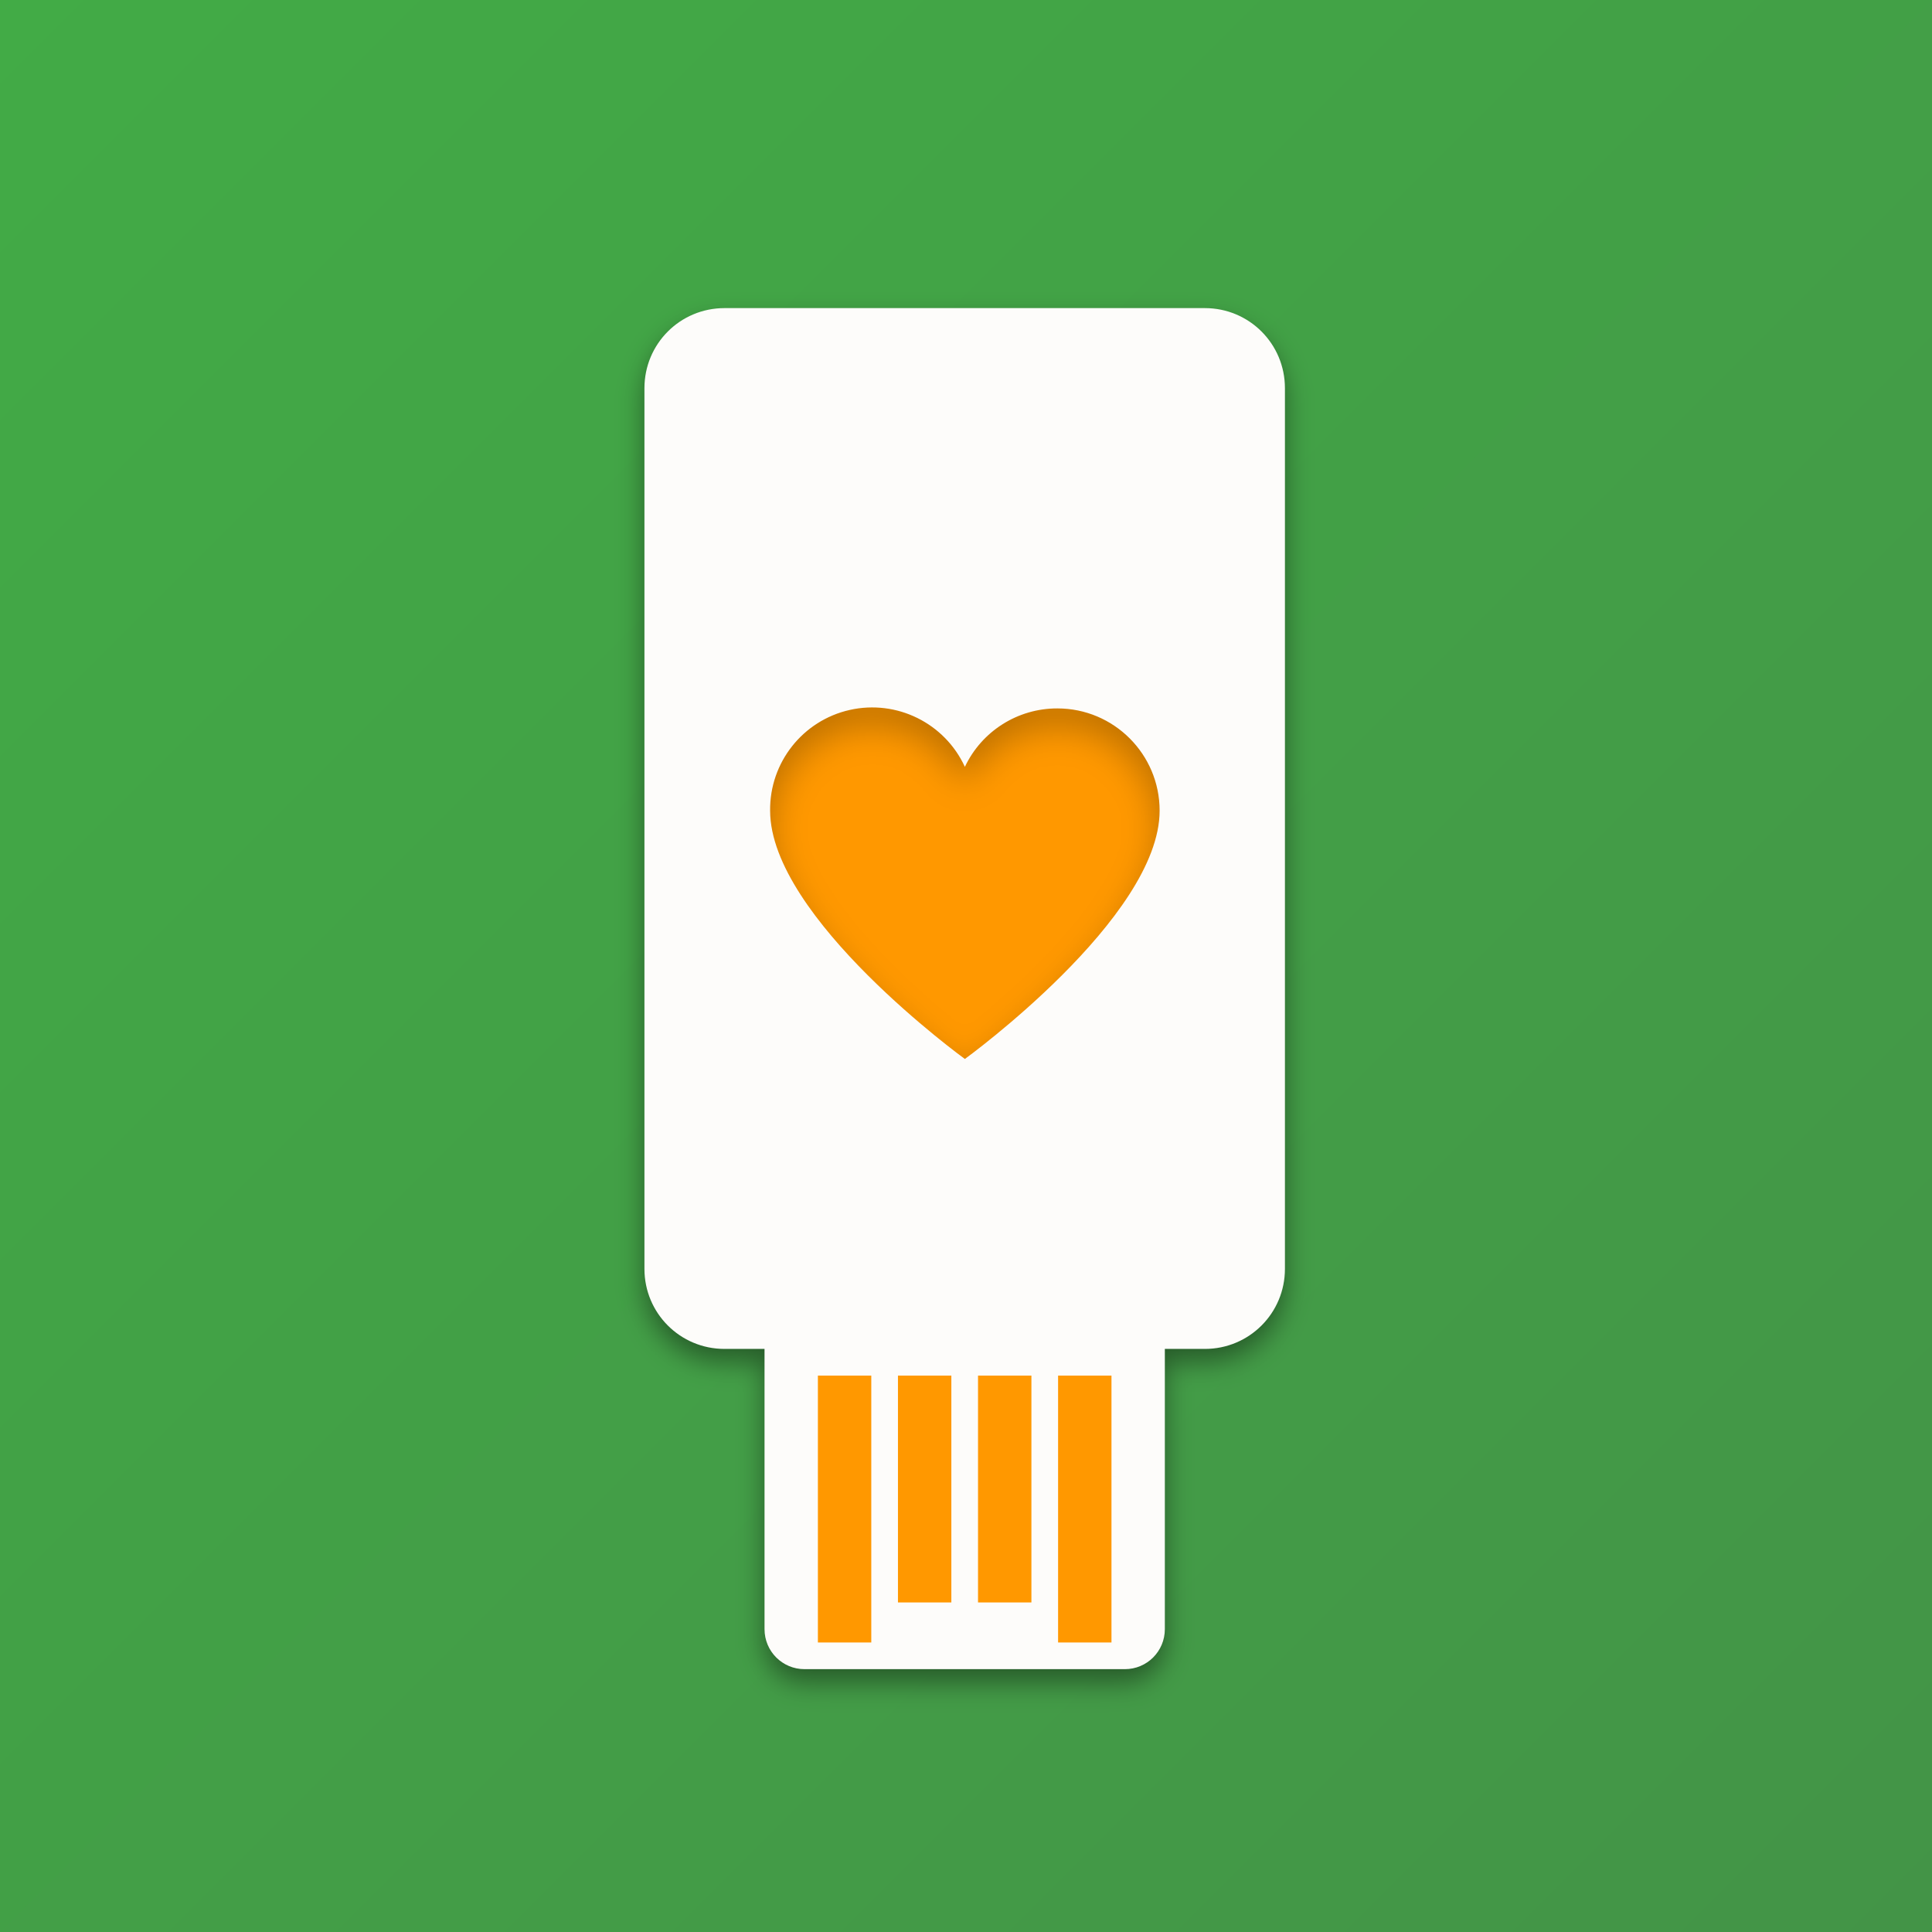
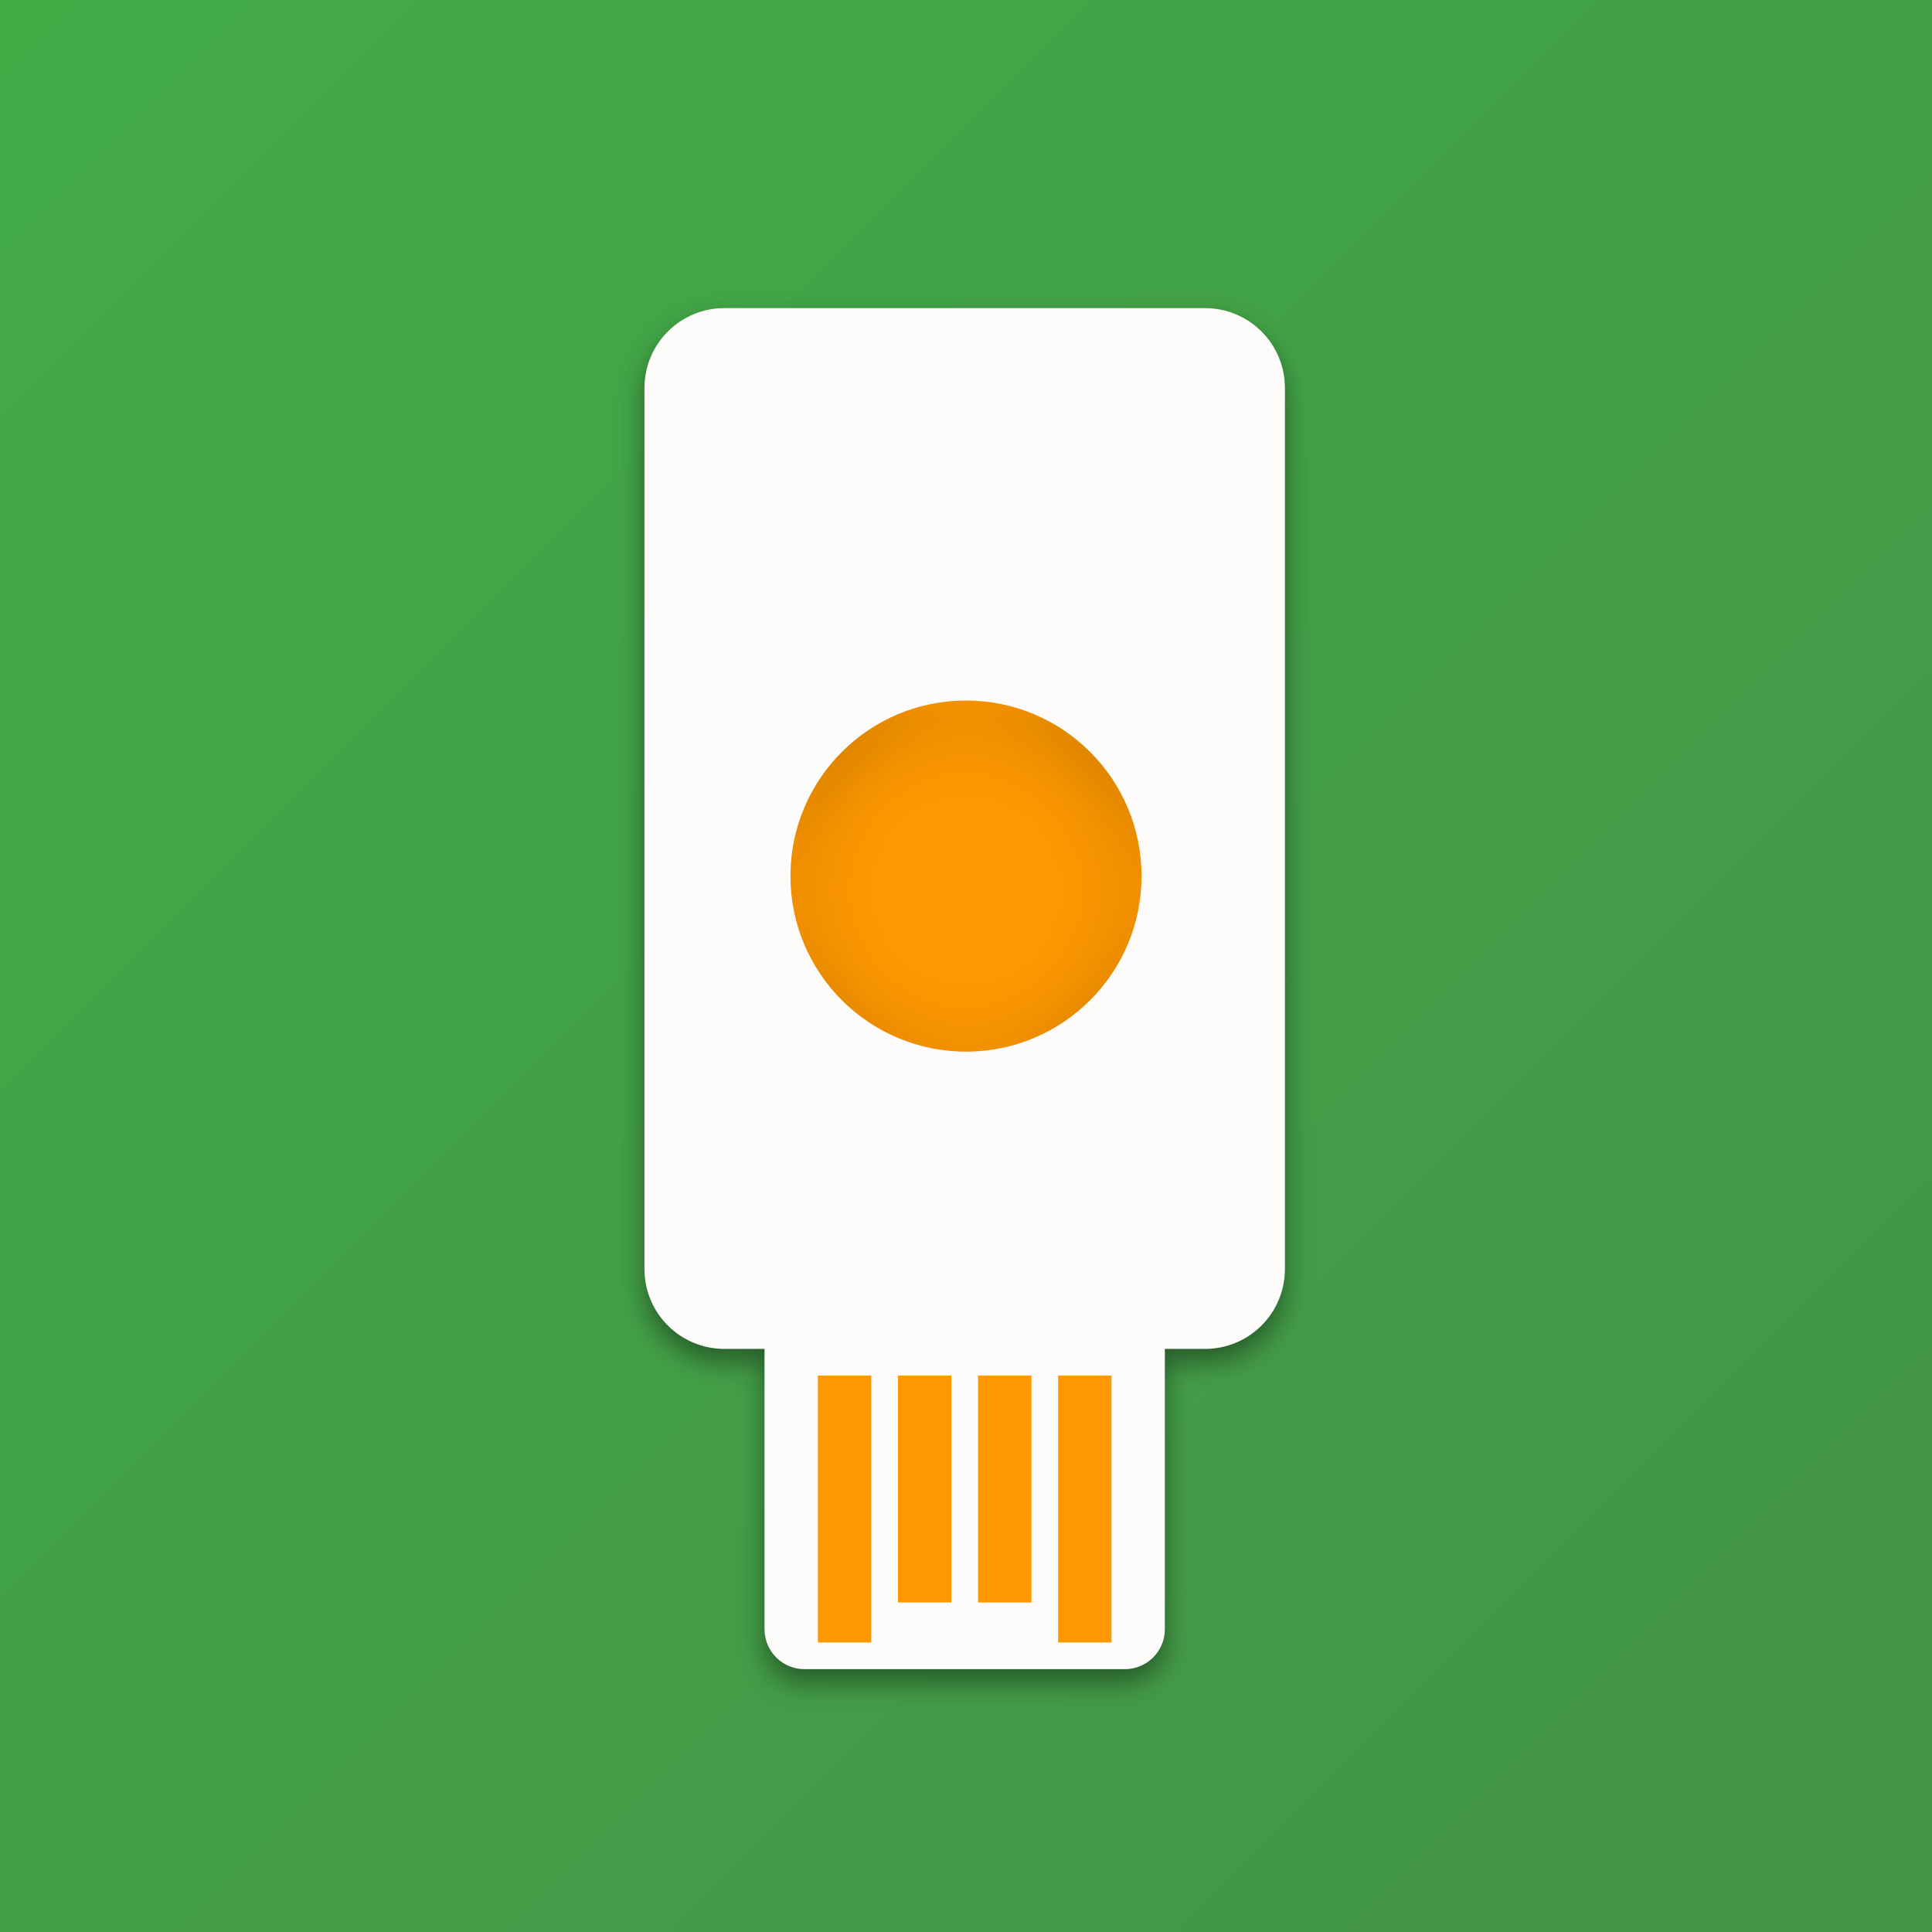
<svg xmlns="http://www.w3.org/2000/svg" xmlns:xlink="http://www.w3.org/1999/xlink" width="512" height="512" viewBox="0 0 135.467 135.467" version="1.1" id="svg3912">
  <defs id="defs3906">
    <clipPath clipPathUnits="userSpaceOnUse" id="clipPath28">
      <path d="M 0,807 H 712 V 0 H 0 Z" id="path26" />
    </clipPath>
    <mask maskUnits="userSpaceOnUse" x="0" y="0" width="1" height="1" id="mask42">
      <g id="g58">
        <g clip-path="url(#clipPath36)" id="g56">
          <path d="m 163.75,548.25 h 384.5 v -384.5 h -384.5 z" style="fill:#000000;fill-opacity:1;fill-rule:nonzero;stroke:none" id="path44" />
          <g id="g54">
            <g id="g46" />
            <g id="g52">
              <g clip-path="url(#clipPath40)" id="g50">
                <path d="M 99.917,612.083 H 612.586 V 99.414 H 99.917 Z" style="fill:#ffffff;fill-opacity:1;fill-rule:nonzero;stroke:none" id="path48" />
              </g>
            </g>
          </g>
        </g>
      </g>
    </mask>
    <clipPath clipPathUnits="userSpaceOnUse" id="clipPath36">
      <path d="m 163.75,548.25 h 384.5 v -384.5 h -384.5 z" id="path34" />
    </clipPath>
    <clipPath clipPathUnits="userSpaceOnUse" id="clipPath40">
      <path d="m 163.75,548.25 h 384.5 v -384.5 h -384.5 z" id="path38" />
    </clipPath>
    <clipPath clipPathUnits="userSpaceOnUse" id="clipPath66">
      <path d="m 163.75,548.25 h 384.5 v -384.5 h -384.5 z" id="path64" />
    </clipPath>
    <clipPath clipPathUnits="userSpaceOnUse" id="clipPath70">
      <path d="M 164,548 H 548 V 164 H 164 Z" id="path68" />
    </clipPath>
    <clipPath clipPathUnits="userSpaceOnUse" id="clipPath74">
      <path d="M 164.066,547.968 H 547.999 V 163.956 H 164.066 Z" id="path72" />
    </clipPath>
    <clipPath clipPathUnits="userSpaceOnUse" id="clipPath78">
      <path d="M 164.02,547.93 H 547.835 V 164.176 H 164.02 Z" id="path76" />
    </clipPath>
    <clipPath clipPathUnits="userSpaceOnUse" id="clipPath82">
      <path d="m 299.75,548.25 h 0.5 v -384.5 h -0.5 z" id="path80" />
    </clipPath>
    <clipPath clipPathUnits="userSpaceOnUse" id="clipPath86">
      <path d="m 355.75,548.25 h 0.5 v -384.5 h -0.5 z" id="path84" />
    </clipPath>
    <clipPath clipPathUnits="userSpaceOnUse" id="clipPath90">
      <path d="m 411.83,548.25 h 0.5 v -384.5 h -0.5 z" id="path88" />
    </clipPath>
    <clipPath clipPathUnits="userSpaceOnUse" id="clipPath94">
      <path d="m 163.9,412.1 h 383.933 v -0.2 H 163.9 Z" id="path92" />
    </clipPath>
    <clipPath clipPathUnits="userSpaceOnUse" id="clipPath98">
      <path d="m 163.9,356.1 h 383.933 v -0.2 H 163.9 Z" id="path96" />
    </clipPath>
    <clipPath clipPathUnits="userSpaceOnUse" id="clipPath102">
      <path d="m 163.75,300.25 h 384.233 v -0.5 H 163.75 Z" id="path100" />
    </clipPath>
    <filter style="color-interpolation-filters:sRGB" id="filter6016-3-1">
      <feFlood flood-opacity="0.239" flood-color="rgb(0,0,0)" result="flood" id="feFlood6018-5-8" />
      <feComposite in="flood" in2="SourceGraphic" operator="in" result="composite1" id="feComposite6020-6-7" />
      <feGaussianBlur in="composite1" stdDeviation="2" result="blur" id="feGaussianBlur6022-2-9" />
      <feOffset dx="0" dy="4" result="offset" id="feOffset6024-9-2" />
      <feComposite in="SourceGraphic" in2="offset" operator="over" result="fbSourceGraphic" id="feComposite6026-1-0" />
      <feColorMatrix result="fbSourceGraphicAlpha" in="fbSourceGraphic" values="0 0 0 -1 0 0 0 0 -1 0 0 0 0 -1 0 0 0 0 1 0" id="feColorMatrix6028-2-2" />
      <feFlood id="feFlood6030-7-3" flood-opacity="0.122" flood-color="rgb(0,0,0)" result="flood" in="fbSourceGraphic" />
      <feComposite id="feComposite6032-0-7" in2="fbSourceGraphic" in="flood" operator="in" result="composite1" />
      <feGaussianBlur id="feGaussianBlur6034-9-5" in="composite1" stdDeviation="2" result="blur" />
      <feOffset id="feOffset6036-3-9" dx="0" dy="0" result="offset" />
      <feComposite id="feComposite6038-6-2" in2="offset" in="fbSourceGraphic" operator="over" result="composite2" />
    </filter>
    <filter style="color-interpolation-filters:sRGB" id="filter4160">
      <feFlood flood-opacity="0.239" flood-color="rgb(0,0,0)" result="flood" id="feFlood4138" />
      <feComposite in="flood" in2="SourceGraphic" operator="in" result="composite1" id="feComposite4140" />
      <feGaussianBlur in="composite1" stdDeviation="2" result="blur" id="feGaussianBlur4142" />
      <feOffset dx="0" dy="4" result="offset" id="feOffset4144" />
      <feComposite in="SourceGraphic" in2="offset" operator="over" result="fbSourceGraphic" id="feComposite4146" />
      <feColorMatrix result="fbSourceGraphicAlpha" in="fbSourceGraphic" values="0 0 0 -1 0 0 0 0 -1 0 0 0 0 -1 0 0 0 0 1 0" id="feColorMatrix4148" />
      <feFlood id="feFlood4150" flood-opacity="0.122" flood-color="rgb(0,0,0)" result="flood" in="fbSourceGraphic" />
      <feComposite id="feComposite4152" in2="fbSourceGraphic" in="flood" operator="in" result="composite1" />
      <feGaussianBlur id="feGaussianBlur4154" in="composite1" stdDeviation="2" result="blur" />
      <feOffset id="feOffset4156" dx="0" dy="0" result="offset" />
      <feComposite id="feComposite4158" in2="offset" in="fbSourceGraphic" operator="over" result="composite2" />
    </filter>
    <filter style="color-interpolation-filters:sRGB" id="filter4184">
      <feFlood flood-opacity="0.239" flood-color="rgb(0,0,0)" result="flood" id="feFlood4162" />
      <feComposite in="flood" in2="SourceGraphic" operator="in" result="composite1" id="feComposite4164" />
      <feGaussianBlur in="composite1" stdDeviation="2" result="blur" id="feGaussianBlur4166" />
      <feOffset dx="0" dy="4" result="offset" id="feOffset4168" />
      <feComposite in="SourceGraphic" in2="offset" operator="over" result="fbSourceGraphic" id="feComposite4170" />
      <feColorMatrix result="fbSourceGraphicAlpha" in="fbSourceGraphic" values="0 0 0 -1 0 0 0 0 -1 0 0 0 0 -1 0 0 0 0 1 0" id="feColorMatrix4172" />
      <feFlood id="feFlood4174" flood-opacity="0.122" flood-color="rgb(0,0,0)" result="flood" in="fbSourceGraphic" />
      <feComposite id="feComposite4176" in2="fbSourceGraphic" in="flood" operator="in" result="composite1" />
      <feGaussianBlur id="feGaussianBlur4178" in="composite1" stdDeviation="2" result="blur" />
      <feOffset id="feOffset4180" dx="0" dy="0" result="offset" />
      <feComposite id="feComposite4182" in2="offset" in="fbSourceGraphic" operator="over" result="composite2" />
    </filter>
    <clipPath clipPathUnits="userSpaceOnUse" id="clipPath28-7">
      <path d="M 0,807 H 712 V 0 H 0 Z" id="path26-3" />
    </clipPath>
    <mask maskUnits="userSpaceOnUse" x="0" y="0" width="1" height="1" id="mask42-6">
      <g id="g58-1">
        <g clip-path="url(#clipPath36-8)" id="g56-2">
          <path d="m 163.75,548.25 h 384.5 v -384.5 h -384.5 z" style="fill:#000000;fill-opacity:1;fill-rule:nonzero;stroke:none" id="path44-9" />
          <g id="g54-3">
            <g id="g46-1" />
            <g id="g52-9">
              <g clip-path="url(#clipPath40-5)" id="g50-4">
                <path d="M 99.917,612.083 H 612.586 V 99.414 H 99.917 Z" style="fill:#ffffff;fill-opacity:1;fill-rule:nonzero;stroke:none" id="path48-7" />
              </g>
            </g>
          </g>
        </g>
      </g>
    </mask>
    <clipPath clipPathUnits="userSpaceOnUse" id="clipPath36-8">
      <path d="m 163.75,548.25 h 384.5 v -384.5 h -384.5 z" id="path34-4" />
    </clipPath>
    <clipPath clipPathUnits="userSpaceOnUse" id="clipPath40-5">
      <path d="m 163.75,548.25 h 384.5 v -384.5 h -384.5 z" id="path38-0" />
    </clipPath>
    <clipPath clipPathUnits="userSpaceOnUse" id="clipPath66-3">
      <path d="m 163.75,548.25 h 384.5 v -384.5 h -384.5 z" id="path64-6" />
    </clipPath>
    <clipPath clipPathUnits="userSpaceOnUse" id="clipPath70-1">
      <path d="M 164,548 H 548 V 164 H 164 Z" id="path68-0" />
    </clipPath>
    <clipPath clipPathUnits="userSpaceOnUse" id="clipPath74-6">
      <path d="M 164.066,547.968 H 547.999 V 163.956 H 164.066 Z" id="path72-3" />
    </clipPath>
    <clipPath clipPathUnits="userSpaceOnUse" id="clipPath78-2">
      <path d="M 164.02,547.93 H 547.835 V 164.176 H 164.02 Z" id="path76-0" />
    </clipPath>
    <clipPath clipPathUnits="userSpaceOnUse" id="clipPath82-6">
      <path d="m 299.75,548.25 h 0.5 v -384.5 h -0.5 z" id="path80-1" />
    </clipPath>
    <clipPath clipPathUnits="userSpaceOnUse" id="clipPath86-5">
      <path d="m 355.75,548.25 h 0.5 v -384.5 h -0.5 z" id="path84-5" />
    </clipPath>
    <clipPath clipPathUnits="userSpaceOnUse" id="clipPath90-4">
      <path d="m 411.83,548.25 h 0.5 v -384.5 h -0.5 z" id="path88-7" />
    </clipPath>
    <clipPath clipPathUnits="userSpaceOnUse" id="clipPath94-6">
      <path d="m 163.9,412.1 h 383.933 v -0.2 H 163.9 Z" id="path92-5" />
    </clipPath>
    <clipPath clipPathUnits="userSpaceOnUse" id="clipPath98-6">
      <path d="m 163.9,356.1 h 383.933 v -0.2 H 163.9 Z" id="path96-9" />
    </clipPath>
    <clipPath clipPathUnits="userSpaceOnUse" id="clipPath102-3">
      <path d="m 163.75,300.25 h 384.233 v -0.5 H 163.75 Z" id="path100-7" />
    </clipPath>
    <linearGradient gradientTransform="matrix(1.254321,0,0,1.254321,6.6666667e-7,56.17034)" xlink:href="#linearGradient1672" id="linearGradient1674" x1="0" y1="84" x2="108" y2="192" gradientUnits="userSpaceOnUse" />
    <linearGradient id="linearGradient1672">
      <stop style="stop-color:#42ab46;stop-opacity:1" offset="0" id="stop1668" />
      <stop style="stop-color:#439447;stop-opacity:1" offset="1" id="stop1670" />
    </linearGradient>
    <filter style="color-interpolation-filters:sRGB;" id="filter1061">
      <feFlood flood-opacity="0.498" flood-color="rgb(0,0,0)" result="flood" id="feFlood1051" />
      <feComposite in="flood" in2="SourceGraphic" operator="in" result="composite1" id="feComposite1053" />
      <feGaussianBlur in="composite1" stdDeviation="2" result="blur" id="feGaussianBlur1055" />
      <feOffset dx="4.57967e-15" dy="2" result="offset" id="feOffset1057" />
      <feComposite in="SourceGraphic" in2="offset" operator="over" result="composite2" id="feComposite1059" />
    </filter>
    <filter style="color-interpolation-filters:sRGB;" id="filter1073">
      <feFlood flood-opacity="0.498" flood-color="rgb(0,0,0)" result="flood" id="feFlood1063" />
      <feComposite in="flood" in2="SourceGraphic" operator="in" result="composite1" id="feComposite1065" />
      <feGaussianBlur in="composite1" stdDeviation="2" result="blur" id="feGaussianBlur1067" />
      <feOffset dx="4.57967e-15" dy="2" result="offset" id="feOffset1069" />
      <feComposite in="SourceGraphic" in2="offset" operator="over" result="composite2" id="feComposite1071" />
    </filter>
    <filter style="color-interpolation-filters:sRGB;" id="filter1085">
      <feFlood flood-opacity="0.2" flood-color="rgb(0,0,0)" result="flood" id="feFlood1075" />
      <feComposite in="flood" in2="SourceGraphic" operator="in" result="composite1" id="feComposite1077" />
      <feGaussianBlur in="composite1" stdDeviation="2" result="blur" id="feGaussianBlur1079" />
      <feOffset dx="4.57967e-15" dy="2" result="offset" id="feOffset1081" />
      <feComposite in="SourceGraphic" in2="offset" operator="over" result="fbSourceGraphic" id="feComposite1083" />
      <feColorMatrix result="fbSourceGraphicAlpha" in="fbSourceGraphic" values="0 0 0 -1 0 0 0 0 -1 0 0 0 0 -1 0 0 0 0 1 0" id="feColorMatrix1099" />
      <feFlood id="feFlood1101" flood-opacity="0.2" flood-color="rgb(0,0,0)" result="flood" in="fbSourceGraphic" />
      <feComposite in2="fbSourceGraphic" id="feComposite1103" in="flood" operator="in" result="composite1" />
      <feGaussianBlur id="feGaussianBlur1105" in="composite1" stdDeviation="2" result="blur" />
      <feOffset id="feOffset1107" dx="4.57967e-15" dy="2" result="offset" />
      <feComposite in2="offset" id="feComposite1109" in="fbSourceGraphic" operator="over" result="composite2" />
    </filter>
    <filter style="color-interpolation-filters:sRGB;" id="filter1097">
      <feFlood flood-opacity="0.2" flood-color="rgb(0,0,0)" result="flood" id="feFlood1087" />
      <feComposite in="flood" in2="SourceGraphic" operator="in" result="composite1" id="feComposite1089" />
      <feGaussianBlur in="composite1" stdDeviation="2" result="blur" id="feGaussianBlur1091" />
      <feOffset dx="4.57967e-15" dy="2" result="offset" id="feOffset1093" />
      <feComposite in="SourceGraphic" in2="offset" operator="over" result="fbSourceGraphic" id="feComposite1095" />
      <feColorMatrix result="fbSourceGraphicAlpha" in="fbSourceGraphic" values="0 0 0 -1 0 0 0 0 -1 0 0 0 0 -1 0 0 0 0 1 0" id="feColorMatrix1111" />
      <feFlood id="feFlood1113" flood-opacity="0.2" flood-color="rgb(0,0,0)" result="flood" in="fbSourceGraphic" />
      <feComposite in2="fbSourceGraphic" id="feComposite1115" in="flood" operator="in" result="composite1" />
      <feGaussianBlur id="feGaussianBlur1117" in="composite1" stdDeviation="2" result="blur" />
      <feOffset id="feOffset1119" dx="4.57967e-15" dy="2" result="offset" />
      <feComposite in2="offset" id="feComposite1121" in="fbSourceGraphic" operator="over" result="composite2" />
    </filter>
    <filter style="color-interpolation-filters:sRGB;" id="filter1133">
      <feFlood flood-opacity="0.2" flood-color="rgb(0,0,0)" result="flood" id="feFlood1123" />
      <feComposite in="flood" in2="SourceGraphic" operator="in" result="composite1" id="feComposite1125" />
      <feGaussianBlur in="composite1" stdDeviation="2" result="blur" id="feGaussianBlur1127" />
      <feOffset dx="4.57967e-15" dy="2" result="offset" id="feOffset1129" />
      <feComposite in="SourceGraphic" in2="offset" operator="over" result="fbSourceGraphic" id="feComposite1131" />
      <feColorMatrix result="fbSourceGraphicAlpha" in="fbSourceGraphic" values="0 0 0 -1 0 0 0 0 -1 0 0 0 0 -1 0 0 0 0 1 0" id="feColorMatrix1147" />
      <feFlood id="feFlood1149" flood-opacity="0.2" flood-color="rgb(0,0,0)" result="flood" in="fbSourceGraphic" />
      <feComposite in2="fbSourceGraphic" id="feComposite1151" in="flood" operator="in" result="composite1" />
      <feGaussianBlur id="feGaussianBlur1153" in="composite1" stdDeviation="2" result="blur" />
      <feOffset id="feOffset1155" dx="4.57967e-15" dy="2" result="offset" />
      <feComposite in2="offset" id="feComposite1157" in="fbSourceGraphic" operator="over" result="composite2" />
    </filter>
    <filter style="color-interpolation-filters:sRGB;" id="filter1145">
      <feFlood flood-opacity="0.2" flood-color="rgb(0,0,0)" result="flood" id="feFlood1135" />
      <feComposite in="flood" in2="SourceGraphic" operator="in" result="composite1" id="feComposite1137" />
      <feGaussianBlur in="composite1" stdDeviation="2" result="blur" id="feGaussianBlur1139" />
      <feOffset dx="4.57967e-15" dy="2" result="offset" id="feOffset1141" />
      <feComposite in="SourceGraphic" in2="offset" operator="over" result="fbSourceGraphic" id="feComposite1143" />
      <feColorMatrix result="fbSourceGraphicAlpha" in="fbSourceGraphic" values="0 0 0 -1 0 0 0 0 -1 0 0 0 0 -1 0 0 0 0 1 0" id="feColorMatrix1159" />
      <feFlood id="feFlood1161" flood-opacity="0.2" flood-color="rgb(0,0,0)" result="flood" in="fbSourceGraphic" />
      <feComposite in2="fbSourceGraphic" id="feComposite1163" in="flood" operator="in" result="composite1" />
      <feGaussianBlur id="feGaussianBlur1165" in="composite1" stdDeviation="2" result="blur" />
      <feOffset id="feOffset1167" dx="4.57967e-15" dy="2" result="offset" />
      <feComposite in2="offset" id="feComposite1169" in="fbSourceGraphic" operator="over" result="composite2" />
    </filter>
    <filter style="color-interpolation-filters:sRGB;" id="filter1253">
      <feFlood flood-opacity="0.275" flood-color="rgb(0,0,0)" result="flood" id="feFlood1243" />
      <feComposite in="flood" in2="SourceGraphic" operator="in" result="composite1" id="feComposite1245" />
      <feGaussianBlur in="composite1" stdDeviation="2" result="blur" id="feGaussianBlur1247" />
      <feOffset dx="4.57967e-15" dy="2" result="offset" id="feOffset1249" />
      <feComposite in="SourceGraphic" in2="offset" operator="over" result="composite2" id="feComposite1251" />
    </filter>
    <filter style="color-interpolation-filters:sRGB;" id="filter1265">
      <feFlood flood-opacity="0.275" flood-color="rgb(0,0,0)" result="flood" id="feFlood1255" />
      <feComposite in="flood" in2="SourceGraphic" operator="in" result="composite1" id="feComposite1257" />
      <feGaussianBlur in="composite1" stdDeviation="2" result="blur" id="feGaussianBlur1259" />
      <feOffset dx="4.57967e-15" dy="2" result="offset" id="feOffset1261" />
      <feComposite in="SourceGraphic" in2="offset" operator="over" result="composite2" id="feComposite1263" />
    </filter>
    <filter style="color-interpolation-filters:sRGB;" id="filter1154">
      <feFlood flood-opacity="0.2" flood-color="rgb(0,0,0)" result="flood" id="feFlood1143" />
      <feComposite in="flood" in2="SourceGraphic" operator="in" result="composite1" id="feComposite1145" />
      <feGaussianBlur in="composite1" stdDeviation="4" result="blur" id="feGaussianBlur1147" />
      <feOffset dx="-2.41474e-15" dy="4" result="offset" id="feOffset1149" />
      <feComposite in="SourceGraphic" in2="offset" operator="over" result="fbSourceGraphic" id="feComposite1152" />
      <feColorMatrix result="fbSourceGraphicAlpha" in="fbSourceGraphic" values="0 0 0 -1 0 0 0 0 -1 0 0 0 0 -1 0 0 0 0 1 0" id="feColorMatrix1121" />
      <feFlood id="feFlood1124" flood-opacity="0.498" flood-color="rgb(0,0,0)" result="flood" in="fbSourceGraphic" />
      <feComposite in2="fbSourceGraphic" id="feComposite1126" in="flood" operator="out" result="composite1" />
      <feGaussianBlur id="feGaussianBlur1128" in="composite1" stdDeviation="4" result="blur" />
      <feOffset id="feOffset1130" dx="-2.41474e-15" dy="4" result="offset" />
      <feComposite in2="fbSourceGraphic" id="feComposite1132" in="offset" operator="atop" result="composite2" />
    </filter>
    <filter style="color-interpolation-filters:sRGB;" id="filter1249">
      <feFlood flood-opacity="0.2" flood-color="rgb(0,0,0)" result="flood" id="feFlood1239" />
      <feComposite in="flood" in2="SourceGraphic" operator="out" result="composite1" id="feComposite1241" />
      <feGaussianBlur in="composite1" stdDeviation="4" result="blur" id="feGaussianBlur1243" />
      <feOffset dx="-2.41474e-15" dy="4" result="offset" id="feOffset1245" />
      <feComposite in="offset" in2="SourceGraphic" operator="atop" result="fbSourceGraphic" id="feComposite1247" />
      <feColorMatrix result="fbSourceGraphicAlpha" in="fbSourceGraphic" values="0 0 0 -1 0 0 0 0 -1 0 0 0 0 -1 0 0 0 0 1 0" id="feColorMatrix1251" />
      <feFlood id="feFlood1253" flood-opacity="0.2" flood-color="rgb(0,0,0)" result="flood" in="fbSourceGraphic" />
      <feComposite in2="fbSourceGraphic" id="feComposite1255" in="flood" operator="out" result="composite1" />
      <feGaussianBlur id="feGaussianBlur1257" in="composite1" stdDeviation="4" result="blur" />
      <feOffset id="feOffset1259" dx="-2.41474e-15" dy="4" result="offset" />
      <feComposite in2="fbSourceGraphic" id="feComposite1261" in="offset" operator="atop" result="composite2" />
    </filter>
    <filter style="color-interpolation-filters:sRGB;" id="filter1158">
      <feFlood flood-opacity="0.2" flood-color="rgb(0,0,0)" result="flood" id="feFlood1148" />
      <feComposite in="flood" in2="SourceGraphic" operator="in" result="composite1" id="feComposite1150" />
      <feGaussianBlur in="composite1" stdDeviation="4" result="blur" id="feGaussianBlur1152" />
      <feOffset dx="-2.41474e-15" dy="4" result="offset" id="feOffset1154" />
      <feComposite in="SourceGraphic" in2="offset" operator="over" result="composite2" id="feComposite1156" />
    </filter>
    <filter style="color-interpolation-filters:sRGB;" id="filter1144">
      <feFlood flood-opacity="0.498" flood-color="rgb(0,0,0)" result="flood" id="feFlood1134" />
      <feComposite in="flood" in2="SourceGraphic" operator="out" result="composite1" id="feComposite1136" />
      <feGaussianBlur in="composite1" stdDeviation="4" result="blur" id="feGaussianBlur1138" />
      <feOffset dx="-2.41474e-15" dy="4" result="offset" id="feOffset1140" />
      <feComposite in="offset" in2="SourceGraphic" operator="atop" result="composite2" id="feComposite1142" />
    </filter>
    <filter style="color-interpolation-filters:sRGB;" id="filter1156">
      <feFlood flood-opacity="0.255" flood-color="rgb(0,0,0)" result="flood" id="feFlood1146" />
      <feComposite in="flood" in2="SourceGraphic" operator="out" result="composite1" id="feComposite1148" />
      <feGaussianBlur in="composite1" stdDeviation="4" result="blur" id="feGaussianBlur1150" />
      <feOffset dx="-2.41474e-15" dy="4" result="offset" id="feOffset1152" />
      <feComposite in="offset" in2="SourceGraphic" operator="atop" result="composite2" id="feComposite1154" />
    </filter>
    <filter style="color-interpolation-filters:sRGB;" id="filter1168">
      <feFlood flood-opacity="0.271" flood-color="rgb(0,0,0)" result="flood" id="feFlood1158" />
      <feComposite in="flood" in2="SourceGraphic" operator="in" result="composite1" id="feComposite1160" />
      <feGaussianBlur in="composite1" stdDeviation="4" result="blur" id="feGaussianBlur1162" />
      <feOffset dx="-2.41474e-15" dy="4" result="offset" id="feOffset1164" />
      <feComposite in="SourceGraphic" in2="offset" operator="over" result="composite2" id="feComposite1166" />
    </filter>
    <filter style="color-interpolation-filters:sRGB;" id="filter1166">
      <feFlood flood-opacity="0.416" flood-color="rgb(0,0,0)" result="flood" id="feFlood1155" />
      <feComposite in="flood" in2="SourceGraphic" operator="in" result="composite1" id="feComposite1158" />
      <feGaussianBlur in="composite1" stdDeviation="4" result="blur" id="feGaussianBlur1160" />
      <feOffset dx="-2.41474e-15" dy="4" result="offset" id="feOffset1162" />
      <feComposite in="SourceGraphic" in2="offset" operator="over" result="composite2" id="feComposite1164" />
    </filter>
+     <filter style="color-interpolation-filters:sRGB;" id="filter1220">
+       <feFlood flood-opacity="0.498" flood-color="rgb(0,0,0)" result="flood" id="feFlood1210" />
+       <feComposite in="flood" in2="SourceGraphic" operator="in" result="composite1" id="feComposite1212" />
+       <feGaussianBlur in="composite1" stdDeviation="3" result="blur" id="feGaussianBlur1214" />
+       <feOffset dx="6" dy="6" result="offset" id="feOffset1216" />
+       <feComposite in="SourceGraphic" in2="offset" operator="over" result="composite2" id="feComposite1218" />
+     </filter>
+     <filter style="color-interpolation-filters:sRGB;" id="filter1232">
+       <feFlood flood-opacity="0.2" flood-color="rgb(0,0,0)" result="flood" id="feFlood1222" />
+       <feComposite in="flood" in2="SourceGraphic" operator="out" result="composite1" id="feComposite1224" />
+       <feGaussianBlur in="composite1" stdDeviation="3" result="blur" id="feGaussianBlur1226" />
+       <feOffset dx="6" dy="6" result="offset" id="feOffset1228" />
+       <feComposite in="offset" in2="SourceGraphic" operator="atop" result="composite2" id="feComposite1230" />
+     </filter>
+     <filter style="color-interpolation-filters:sRGB;" id="filter1244">
+       <feFlood flood-opacity="0.2" flood-color="rgb(0,0,0)" result="flood" id="feFlood1234" />
+       <feComposite in="flood" in2="SourceGraphic" operator="out" result="composite1" id="feComposite1236" />
+       <feGaussianBlur in="composite1" stdDeviation="3" result="blur" id="feGaussianBlur1238" />
+       <feOffset dx="0" dy="6" result="offset" id="feOffset1240" />
+       <feComposite in="offset" in2="SourceGraphic" operator="atop" result="fbSourceGraphic" id="feComposite1242" />
+       <feColorMatrix result="fbSourceGraphicAlpha" in="fbSourceGraphic" values="0 0 0 -1 0 0 0 0 -1 0 0 0 0 -1 0 0 0 0 1 0" id="feColorMatrix1246" />
+       <feFlood id="feFlood1248" flood-opacity="0.2" flood-color="rgb(0,0,0)" result="flood" in="fbSourceGraphic" />
+       <feComposite in2="fbSourceGraphic" id="feComposite1250" in="flood" operator="out" result="composite1" />
+       <feGaussianBlur id="feGaussianBlur1252" in="composite1" stdDeviation="3" result="blur" />
+       <feOffset id="feOffset1254" dx="0" dy="2" result="offset" />
+       <feComposite in2="fbSourceGraphic" id="feComposite1256" in="offset" operator="atop" result="composite2" />
+     </filter>
+     <filter style="color-interpolation-filters:sRGB;" id="filter1268">
+       <feFlood flood-opacity="0.2" flood-color="rgb(0,0,0)" result="flood" id="feFlood1258" />
+       <feComposite in="flood" in2="SourceGraphic" operator="out" result="composite1" id="feComposite1260" />
+       <feGaussianBlur in="composite1" stdDeviation="3" result="blur" id="feGaussianBlur1262" />
+       <feOffset dx="0" dy="2" result="offset" id="feOffset1264" />
+       <feComposite in="offset" in2="SourceGraphic" operator="atop" result="fbSourceGraphic" id="feComposite1266" />
+       <feColorMatrix result="fbSourceGraphicAlpha" in="fbSourceGraphic" values="0 0 0 -1 0 0 0 0 -1 0 0 0 0 -1 0 0 0 0 1 0" id="feColorMatrix1270" />
+       <feFlood id="feFlood1272" flood-opacity="0.2" flood-color="rgb(0,0,0)" result="flood" in="fbSourceGraphic" />
+       <feComposite in2="fbSourceGraphic" id="feComposite1274" in="flood" operator="out" result="composite1" />
+       <feGaussianBlur id="feGaussianBlur1276" in="composite1" stdDeviation="3" result="blur" />
+       <feOffset id="feOffset1278" dx="0" dy="1" result="offset" />
+       <feComposite in2="fbSourceGraphic" id="feComposite1280" in="offset" operator="atop" result="composite2" />
+     </filter>
+     <filter style="color-interpolation-filters:sRGB;" id="filter1292">
+       <feFlood flood-opacity="0.2" flood-color="rgb(0,0,0)" result="flood" id="feFlood1282" />
+       <feComposite in="flood" in2="SourceGraphic" operator="out" result="composite1" id="feComposite1284" />
+       <feGaussianBlur in="composite1" stdDeviation="3" result="blur" id="feGaussianBlur1286" />
+       <feOffset dx="0" dy="1" result="offset" id="feOffset1288" />
+       <feComposite in="offset" in2="SourceGraphic" operator="atop" result="composite2" id="feComposite1290" />
+     </filter>
+     <filter style="color-interpolation-filters:sRGB;" id="filter1304">
+       <feFlood flood-opacity="0.2" flood-color="rgb(0,0,0)" result="flood" id="feFlood1294" />
+       <feComposite in="flood" in2="SourceGraphic" operator="out" result="composite1" id="feComposite1296" />
+       <feGaussianBlur in="composite1" stdDeviation="3" result="blur" id="feGaussianBlur1298" />
+       <feOffset dx="0" dy="1" result="offset" id="feOffset1300" />
+       <feComposite in="offset" in2="SourceGraphic" operator="atop" result="composite2" id="feComposite1302" />
+     </filter>
  </defs>
  <g id="layer1" transform="translate(0,-161.5333)" style="display:inline">
    <rect y="161.533" x="1.5894572e-07" height="135.467" width="135.467" id="rect4978-4" style="display:inline;fill:url(#linearGradient1674);fill-opacity:1;stroke:none;stroke-width:75.259;stroke-linecap:round;stroke-linejoin:round;stroke-miterlimit:4;stroke-dasharray:none;stroke-opacity:1" />
  </g>
  <g id="layer2" style="display:inline">
    <rect style="fill:none;fill-opacity:1;stroke:none;stroke-width:0.145;stroke-linecap:butt;stroke-linejoin:miter;stroke-miterlimit:4;stroke-dasharray:none;stroke-dashoffset:0;stroke-opacity:1;paint-order:stroke fill markers" id="rect1221" width="93.133" height="89.084" x="19.05" y="24.779" ry="3.796" />
    <path style="fill:#fdfcfa;fill-opacity:1;stroke:none;stroke-width:0.58;stroke-linecap:butt;stroke-linejoin:miter;stroke-miterlimit:4;stroke-dasharray:none;stroke-dashoffset:0;stroke-opacity:1;paint-order:stroke fill markers;filter:url(#filter1166)" d="m 184,52 c -13.296,0 -24,10.704 -24,24 v 264 c 0,13.296 10.704,24 24,24 h 12 v 84 c 0,6.648 5.352,12 12,12 h 96 c 6.648,0 12,-5.352 12,-12 v -84 h 12 c 13.296,0 24,-10.704 24,-24 V 76 C 352,62.704 341.296,52 328,52 Z" transform="matrix(0.233907,0,0,0.233907,7.761111,9.44064)" id="rect1093" />
    <rect style="fill:#ff9800;fill-opacity:1;stroke:none;stroke-width:0.131;stroke-linecap:butt;stroke-linejoin:miter;stroke-miterlimit:4;stroke-dasharray:none;stroke-dashoffset:0;stroke-opacity:1;paint-order:stroke fill markers" id="rect1112" width="3.743" height="15.906" x="68.577" y="96.454" ry="0" />
    <rect ry="0" y="96.454" x="74.191" height="18.713" width="3.743" id="rect1114" style="fill:#ff9800;fill-opacity:1;stroke:none;stroke-width:0.142;stroke-linecap:butt;stroke-linejoin:miter;stroke-miterlimit:4;stroke-dasharray:none;stroke-dashoffset:0;stroke-opacity:1;paint-order:stroke fill markers" />
    <rect style="fill:#ff9800;fill-opacity:1;stroke:none;stroke-width:0.131;stroke-linecap:butt;stroke-linejoin:miter;stroke-miterlimit:4;stroke-dasharray:none;stroke-dashoffset:0;stroke-opacity:1;paint-order:stroke fill markers" id="rect1116" width="3.743" height="15.906" x="62.963" y="96.454" ry="0" />
    <rect ry="0" y="96.454" x="57.349" height="18.713" width="3.743" id="rect1118" style="fill:#ff9800;fill-opacity:1;stroke:none;stroke-width:0.142;stroke-linecap:butt;stroke-linejoin:miter;stroke-miterlimit:4;stroke-dasharray:none;stroke-dashoffset:0;stroke-opacity:1;paint-order:stroke fill markers" />
-     <path transform="matrix(0.3121462,0,0,0.3121462,14.58763,39.762)" id="path1092" d="m 190.786,31.75 a 22.923,22.923 0 0 0 -20.78,13.124 22.923,22.923 0 0 0 -43.747,9.843 c 0,24.061 43.747,55.777 43.747,55.777 0,0 43.747,-31.717 43.747,-55.777 A 22.967,22.967 0 0 0 190.786,31.75 Z" style="fill:#ff9800;fill-opacity:1;stroke-width:4.375;filter:url(#filter1156)" />
+     <circle style="fill:#ff9800;fill-rule:evenodd;stroke-width:0.265;fill-opacity:1;filter:url(#filter1304)" id="path385" cx="67.733" cy="61.428" r="12.309" />
  </g>
  <g id="layer3" style="display:none">
    <g style="display:inline" transform="matrix(0.2645833,0,0,-0.2645833,-26.45852,161.9252)" id="g22">
      <g id="g24" clip-path="url(#clipPath28-7)">
        <g id="g30">
          <g id="g32" />
          <g id="g60" mask="url(#mask42-6)">
            <g id="g62" />
            <g id="g234">
              <g clip-path="url(#clipPath66-3)" id="g232">
                <g id="g112">
                  <g id="g104" />
                  <g id="g110">
                    <g clip-path="url(#clipPath70-1)" id="g108" style="opacity:0.1">
                      <path d="M 164,548 H 548 V 164 H 164 Z" style="fill:#66ddb7;fill-opacity:1;fill-rule:nonzero;stroke:none" id="path106" />
                    </g>
                  </g>
                </g>
                <path d="M 164,548 H 548 V 164 H 164 Z" style="fill:none;stroke:#65dcb7;stroke-width:0.5;stroke-linecap:butt;stroke-linejoin:miter;stroke-miterlimit:4;stroke-dasharray:none;stroke-opacity:1" id="path114" />
                <g transform="translate(183.0039,484)" id="g118">
                  <path d="m 0,0 h 345.992 c 1.659,0 3.004,-1.345 3.004,-3.004 v -249.992 c 0,-1.659 -1.345,-3.004 -3.004,-3.004 L 0,-256 c -1.659,0 -3.004,1.345 -3.004,3.004 V -3.004 C -3.004,-1.345 -1.659,0 0,0 Z" style="fill:none;stroke:#65dcb7;stroke-width:0.5;stroke-linecap:butt;stroke-linejoin:miter;stroke-miterlimit:4;stroke-dasharray:none;stroke-opacity:1" id="path116" />
                </g>
                <g transform="translate(231.0039,532)" id="g122">
                  <path d="m 0,0 h 249.992 c 1.659,0 3.004,-1.345 3.004,-3.004 v -345.992 c 0,-1.659 -1.345,-3.004 -3.004,-3.004 L 0,-352 c -1.659,0 -3.004,1.345 -3.004,3.004 V -3.004 C -3.004,-1.345 -1.659,0 0,0 Z" style="fill:none;stroke:#65dcb7;stroke-width:0.5;stroke-linecap:butt;stroke-linejoin:miter;stroke-miterlimit:4;stroke-dasharray:none;stroke-opacity:1" id="path120" />
                </g>
                <g transform="translate(207.0039,508)" id="g126">
                  <path d="m 0,0 h 297.992 c 1.659,0 3.004,-1.345 3.004,-3.004 v -297.992 c 0,-1.659 -1.345,-3.004 -3.004,-3.004 L 0,-304 c -1.659,0 -3.004,1.345 -3.004,3.004 V -3.004 C -3.004,-1.345 -1.659,0 0,0 Z" style="fill:none;stroke:#65dcb7;stroke-width:0.5;stroke-linecap:butt;stroke-linejoin:miter;stroke-miterlimit:4;stroke-dasharray:none;stroke-opacity:1" id="path124" />
                </g>
                <g transform="translate(356,532)" id="g130">
                  <path d="m 0,0 c 97.202,0 176,-78.798 176,-176 0,-97.202 -78.798,-176 -176,-176 -97.202,0 -176,78.798 -176,176 0,97.202 78.798,176 176,176 z" style="fill:none;stroke:#65dcb7;stroke-width:0.5;stroke-linecap:butt;stroke-linejoin:miter;stroke-miterlimit:4;stroke-dasharray:none;stroke-opacity:1" id="path128" />
                </g>
                <g transform="translate(356,436)" id="g134">
                  <path d="m 0,0 c 44.183,0 80,-35.817 80,-80 0,-44.183 -35.817,-80 -80,-80 -44.183,0 -80,35.817 -80,80 0,44.183 35.817,80 80,80 z" style="fill:none;stroke:#65dcb7;stroke-width:0.5;stroke-linecap:butt;stroke-linejoin:miter;stroke-miterlimit:4;stroke-dasharray:none;stroke-opacity:1" id="path132" />
                </g>
                <g id="g146">
                  <g id="g136" />
                  <g id="g144">
                    <g clip-path="url(#clipPath74-6)" id="g142" style="opacity:0.3">
                      <g transform="translate(164.4194,164.3096)" id="g140">
                        <path d="M 0,0 383.226,383.305" style="fill:none;stroke:#65dcb7;stroke-width:0.5;stroke-linecap:square;stroke-linejoin:miter;stroke-miterlimit:4;stroke-dasharray:none;stroke-opacity:1" id="path138" />
                      </g>
                    </g>
                  </g>
                </g>
                <g id="g158">
                  <g id="g148" />
                  <g id="g156">
                    <g clip-path="url(#clipPath78-2)" id="g154" style="opacity:0.3">
                      <g transform="translate(547.4814,164.5293)" id="g152">
                        <path d="M 0,0 -383.107,383.047" style="fill:none;stroke:#65dcb7;stroke-width:0.5;stroke-linecap:square;stroke-linejoin:miter;stroke-miterlimit:4;stroke-dasharray:none;stroke-opacity:1" id="path150" />
                      </g>
                    </g>
                  </g>
                </g>
                <g id="g170">
                  <g id="g160" />
                  <g id="g168">
                    <g clip-path="url(#clipPath82-6)" id="g166" style="opacity:0.3">
                      <g transform="translate(300,548)" id="g164">
                        <path d="M 0,0 V -384" style="fill:none;stroke:#65dcb7;stroke-width:0.5;stroke-linecap:square;stroke-linejoin:miter;stroke-miterlimit:4;stroke-dasharray:none;stroke-opacity:1" id="path162" />
                      </g>
                    </g>
                  </g>
                </g>
                <g id="g182">
                  <g id="g172" />
                  <g id="g180">
                    <g clip-path="url(#clipPath86-5)" id="g178" style="opacity:0.3">
                      <g transform="translate(356,548)" id="g176">
                        <path d="M 0,0 V -384" style="fill:none;stroke:#65dcb7;stroke-width:0.5;stroke-linecap:square;stroke-linejoin:miter;stroke-miterlimit:4;stroke-dasharray:none;stroke-opacity:1" id="path174" />
                      </g>
                    </g>
                  </g>
                </g>
                <g id="g194">
                  <g id="g184" />
                  <g id="g192">
                    <g clip-path="url(#clipPath90-4)" id="g190" style="opacity:0.3">
                      <g transform="translate(412.0801,548)" id="g188">
                        <path d="M 0,0 V -384" style="fill:none;stroke:#65dcb7;stroke-width:0.5;stroke-linecap:square;stroke-linejoin:miter;stroke-miterlimit:4;stroke-dasharray:none;stroke-opacity:1" id="path186" />
                      </g>
                    </g>
                  </g>
                </g>
                <g id="g206">
                  <g id="g196" />
                  <g id="g204">
                    <g clip-path="url(#clipPath94-6)" id="g202" style="opacity:0.3">
                      <g transform="translate(547.7334,412)" id="g200">
                        <path d="M 0,0 H -383.733" style="fill:none;stroke:#65dcb7;stroke-width:0.2;stroke-linecap:square;stroke-linejoin:miter;stroke-miterlimit:4;stroke-dasharray:none;stroke-opacity:1" id="path198" />
                      </g>
                    </g>
                  </g>
                </g>
                <g id="g218">
                  <g id="g208" />
                  <g id="g216">
                    <g clip-path="url(#clipPath98-6)" id="g214" style="opacity:0.3">
                      <g transform="translate(547.7334,356)" id="g212">
                        <path d="M 0,0 H -383.733" style="fill:none;stroke:#65dcb7;stroke-width:0.2;stroke-linecap:square;stroke-linejoin:miter;stroke-miterlimit:4;stroke-dasharray:none;stroke-opacity:1" id="path210" />
                      </g>
                    </g>
                  </g>
                </g>
                <g id="g230">
                  <g id="g220" />
                  <g id="g228">
                    <g clip-path="url(#clipPath102-3)" id="g226" style="opacity:0.3">
                      <g transform="translate(547.7334,300)" id="g224">
                        <path d="M 0,0 H -383.733" style="fill:none;stroke:#65dcb7;stroke-width:0.5;stroke-linecap:square;stroke-linejoin:miter;stroke-miterlimit:4;stroke-dasharray:none;stroke-opacity:1" id="path222" />
                      </g>
                    </g>
                  </g>
                </g>
              </g>
            </g>
          </g>
        </g>
      </g>
    </g>
  </g>
</svg>
